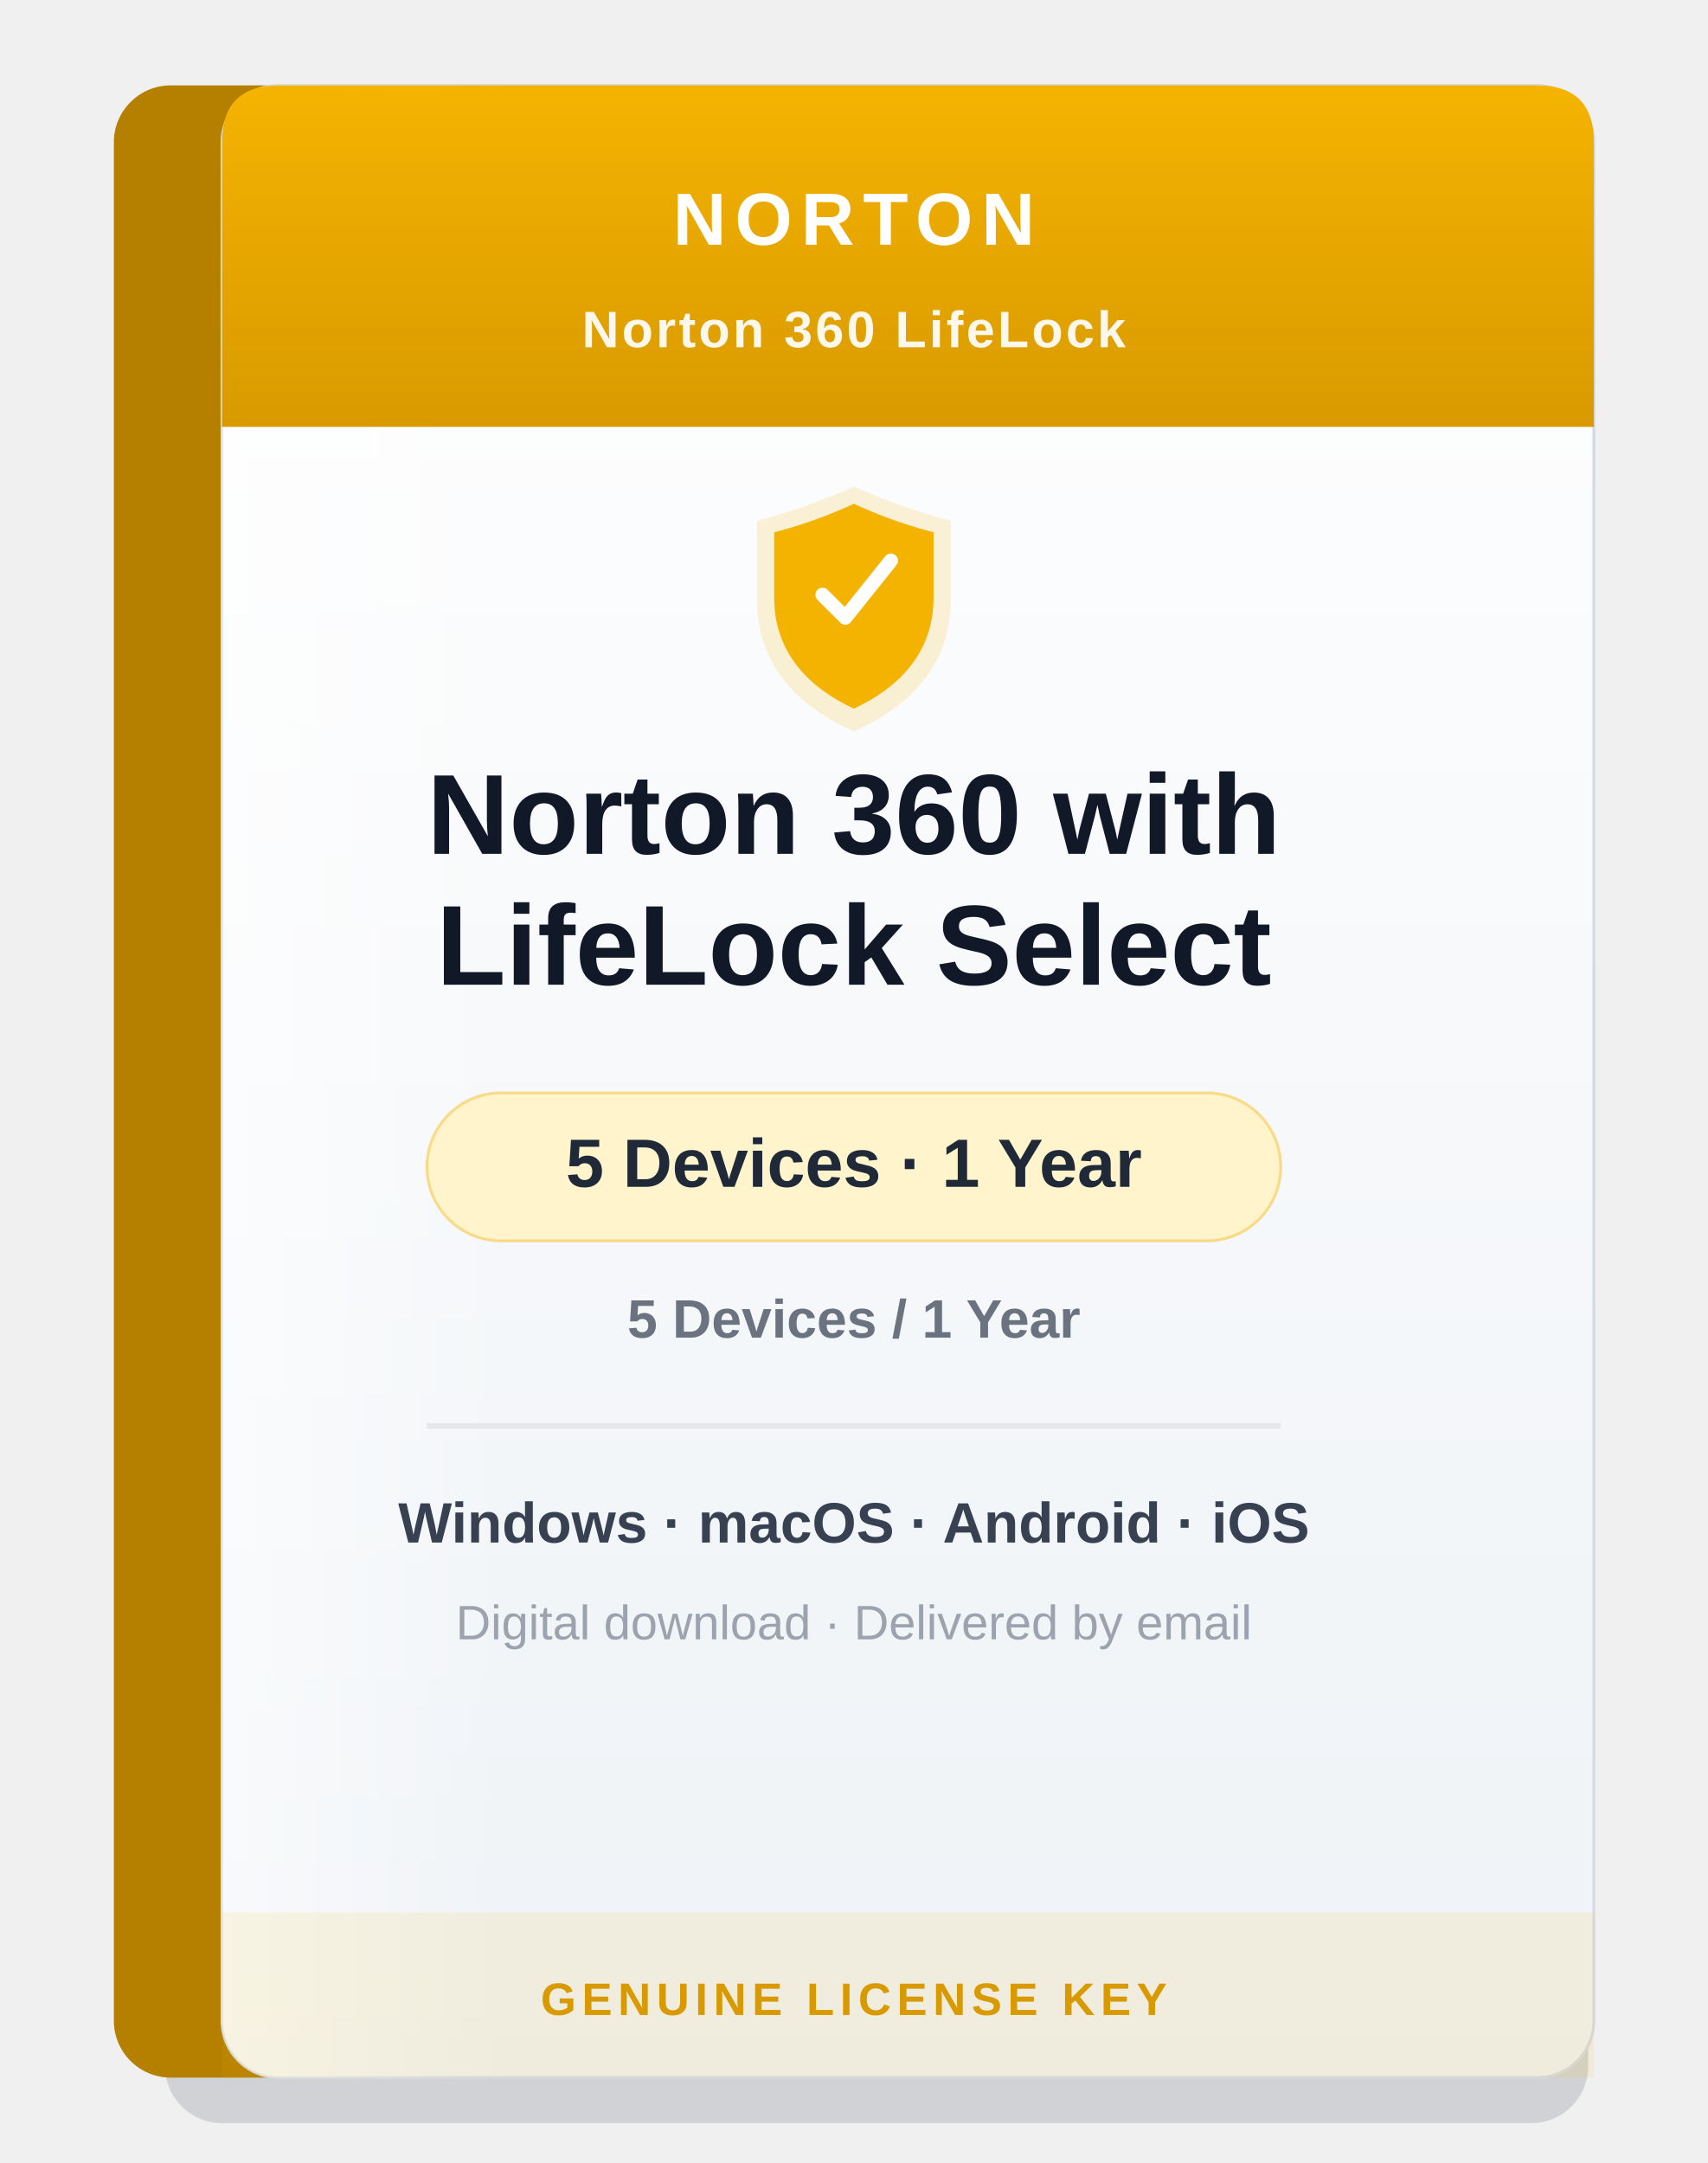
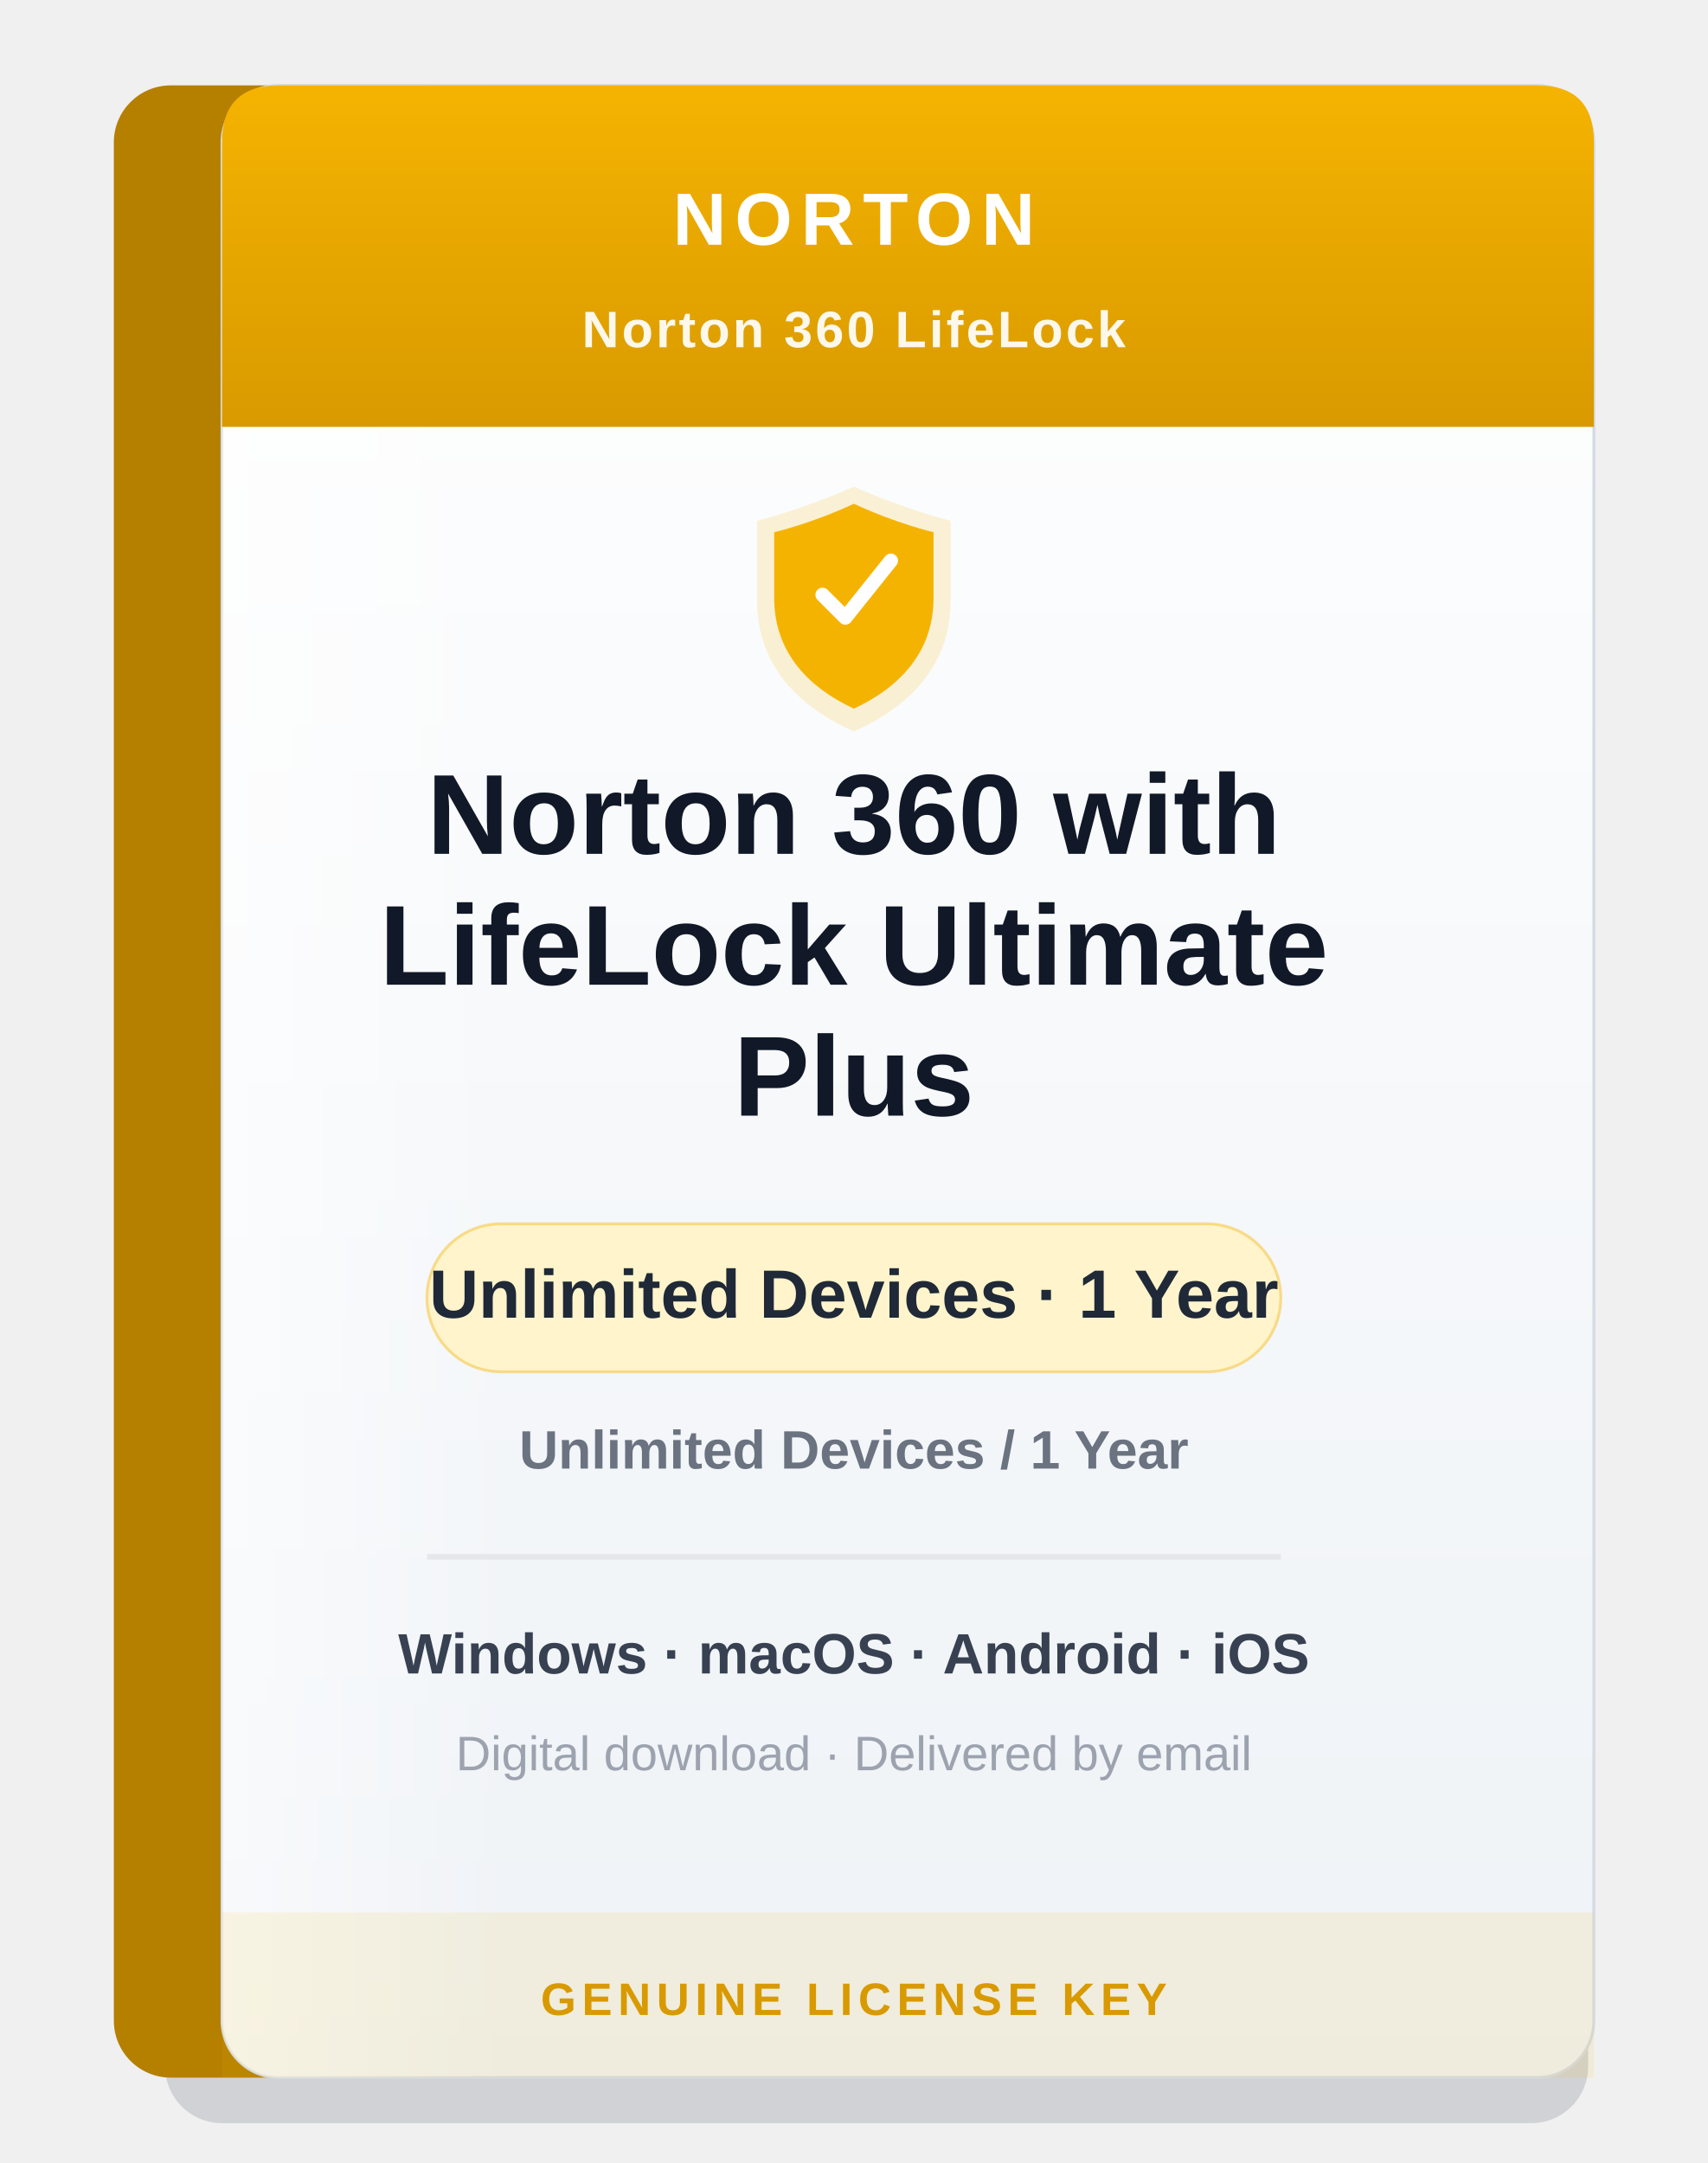
<svg xmlns="http://www.w3.org/2000/svg" width="600" height="760" viewBox="0 0 600 760">
  <defs>
    <linearGradient id="face" x1="0" y1="0" x2="0" y2="1">
      <stop offset="0" stop-color="#FFFFFF" />
      <stop offset="1" stop-color="#EEF2F6" />
    </linearGradient>
    <linearGradient id="band" x1="0" y1="0" x2="0" y2="1">
      <stop offset="0" stop-color="#F5B301" />
      <stop offset="1" stop-color="#D89A00" />
    </linearGradient>
    <linearGradient id="gloss" x1="0" y1="0" x2="1" y2="0">
      <stop offset="0" stop-color="#FFFFFF" stop-opacity="0.55" />
      <stop offset="0.5" stop-color="#FFFFFF" stop-opacity="0" />
    </linearGradient>
  </defs>
  <rect x="58" y="46" width="500" height="700" rx="20" fill="#0F172A" opacity="0.14" />
  <rect x="40" y="30" width="86" height="700" rx="20" fill="#B57F00" />
  <rect x="78" y="30" width="482" height="700" rx="20" fill="url(#face)" stroke="#D4DAE3" />
  <rect x="78" y="30" width="200" height="700" rx="20" fill="url(#gloss)" />
  <path d="M78 50 Q78 30 98 30 L540 30 Q560 30 560 50 L560 150 L78 150 Z" fill="url(#band)" />
  <text x="300" y="86" text-anchor="middle" font-family="Segoe UI, Arial, sans-serif" font-size="26" font-weight="800" letter-spacing="3" fill="#FFFFFF">NORTON</text>
  <text x="300" y="122" text-anchor="middle" font-family="Segoe UI, Arial, sans-serif" font-size="18" font-weight="600" letter-spacing="1" fill="#FFFFFF" opacity="0.92">Norton 360 LifeLock</text>
  <g transform="translate(300 205)">
    <path d="M0 -34 C18 -26 34 -22 34 -22 L34 6 C34 30 18 44 0 52 C-18 44 -34 30 -34 6 L-34 -22 C-34 -22 -18 -26 0 -34 Z" fill="#F5B301" opacity="0.16" />
    <path d="M0 -28 C15 -21 28 -18 28 -18 L28 5 C28 25 15 37 0 44 C-15 37 -28 25 -28 5 L-28 -18 C-28 -18 -15 -21 0 -28 Z" fill="#F5B301" />
    <path d="M-11 4 L-3 12 L13 -8" stroke="#FFFFFF" stroke-width="5" fill="none" stroke-linecap="round" stroke-linejoin="round" />
  </g>
  <text x="300" y="300" text-anchor="middle" font-family="Segoe UI, Arial, sans-serif" font-size="40" font-weight="800" fill="#111827">Norton 360 with</text>
-   <text x="300" y="346" text-anchor="middle" font-family="Segoe UI, Arial, sans-serif" font-size="40" font-weight="800" fill="#111827">LifeLock Select</text>
-   <rect x="150" y="384" width="300" height="52" rx="26" fill="#FFF4CC" stroke="#F5B301" stroke-opacity="0.4" />
-   <text x="300" y="417" text-anchor="middle" font-family="Segoe UI, Arial, sans-serif" font-size="24" font-weight="700" fill="#1F2937">5 Devices · 1 Year</text>
-   <text x="300" y="470" text-anchor="middle" font-family="Segoe UI, Arial, sans-serif" font-size="19" font-weight="600" fill="#6B7280">5 Devices / 1 Year</text>
-   <rect x="150" y="500" width="300" height="2" fill="#E5E7EB" />
-   <text x="300" y="542" text-anchor="middle" font-family="Segoe UI, Arial, sans-serif" font-size="20" font-weight="600" fill="#374151">Windows · macOS · Android · iOS</text>
-   <text x="300" y="576" text-anchor="middle" font-family="Segoe UI, Arial, sans-serif" font-size="17" fill="#9CA3AF">Digital download · Delivered by email</text>
+   <text x="300" y="346" text-anchor="middle" font-family="Segoe UI, Arial, sans-serif" font-size="40" font-weight="800" fill="#111827">LifeLock Ultimate</text>
+   <text x="300" y="392" text-anchor="middle" font-family="Segoe UI, Arial, sans-serif" font-size="40" font-weight="800" fill="#111827">Plus</text>
+   <rect x="150" y="430" width="300" height="52" rx="26" fill="#FFF4CC" stroke="#F5B301" stroke-opacity="0.4" />
+   <text x="300" y="463" text-anchor="middle" font-family="Segoe UI, Arial, sans-serif" font-size="24" font-weight="700" fill="#1F2937">Unlimited Devices · 1 Year</text>
+   <text x="300" y="516" text-anchor="middle" font-family="Segoe UI, Arial, sans-serif" font-size="19" font-weight="600" fill="#6B7280">Unlimited Devices / 1 Year</text>
+   <rect x="150" y="546" width="300" height="2" fill="#E5E7EB" />
+   <text x="300" y="588" text-anchor="middle" font-family="Segoe UI, Arial, sans-serif" font-size="20" font-weight="600" fill="#374151">Windows · macOS · Android · iOS</text>
+   <text x="300" y="622" text-anchor="middle" font-family="Segoe UI, Arial, sans-serif" font-size="17" fill="#9CA3AF">Digital download · Delivered by email</text>
  <rect x="78" y="672" width="482" height="58" rx="0" fill="#F5B301" opacity="0.10" />
  <text x="300" y="708" text-anchor="middle" font-family="Segoe UI, Arial, sans-serif" font-size="16" font-weight="700" letter-spacing="2" fill="#D89A00">GENUINE LICENSE KEY</text>
</svg>
